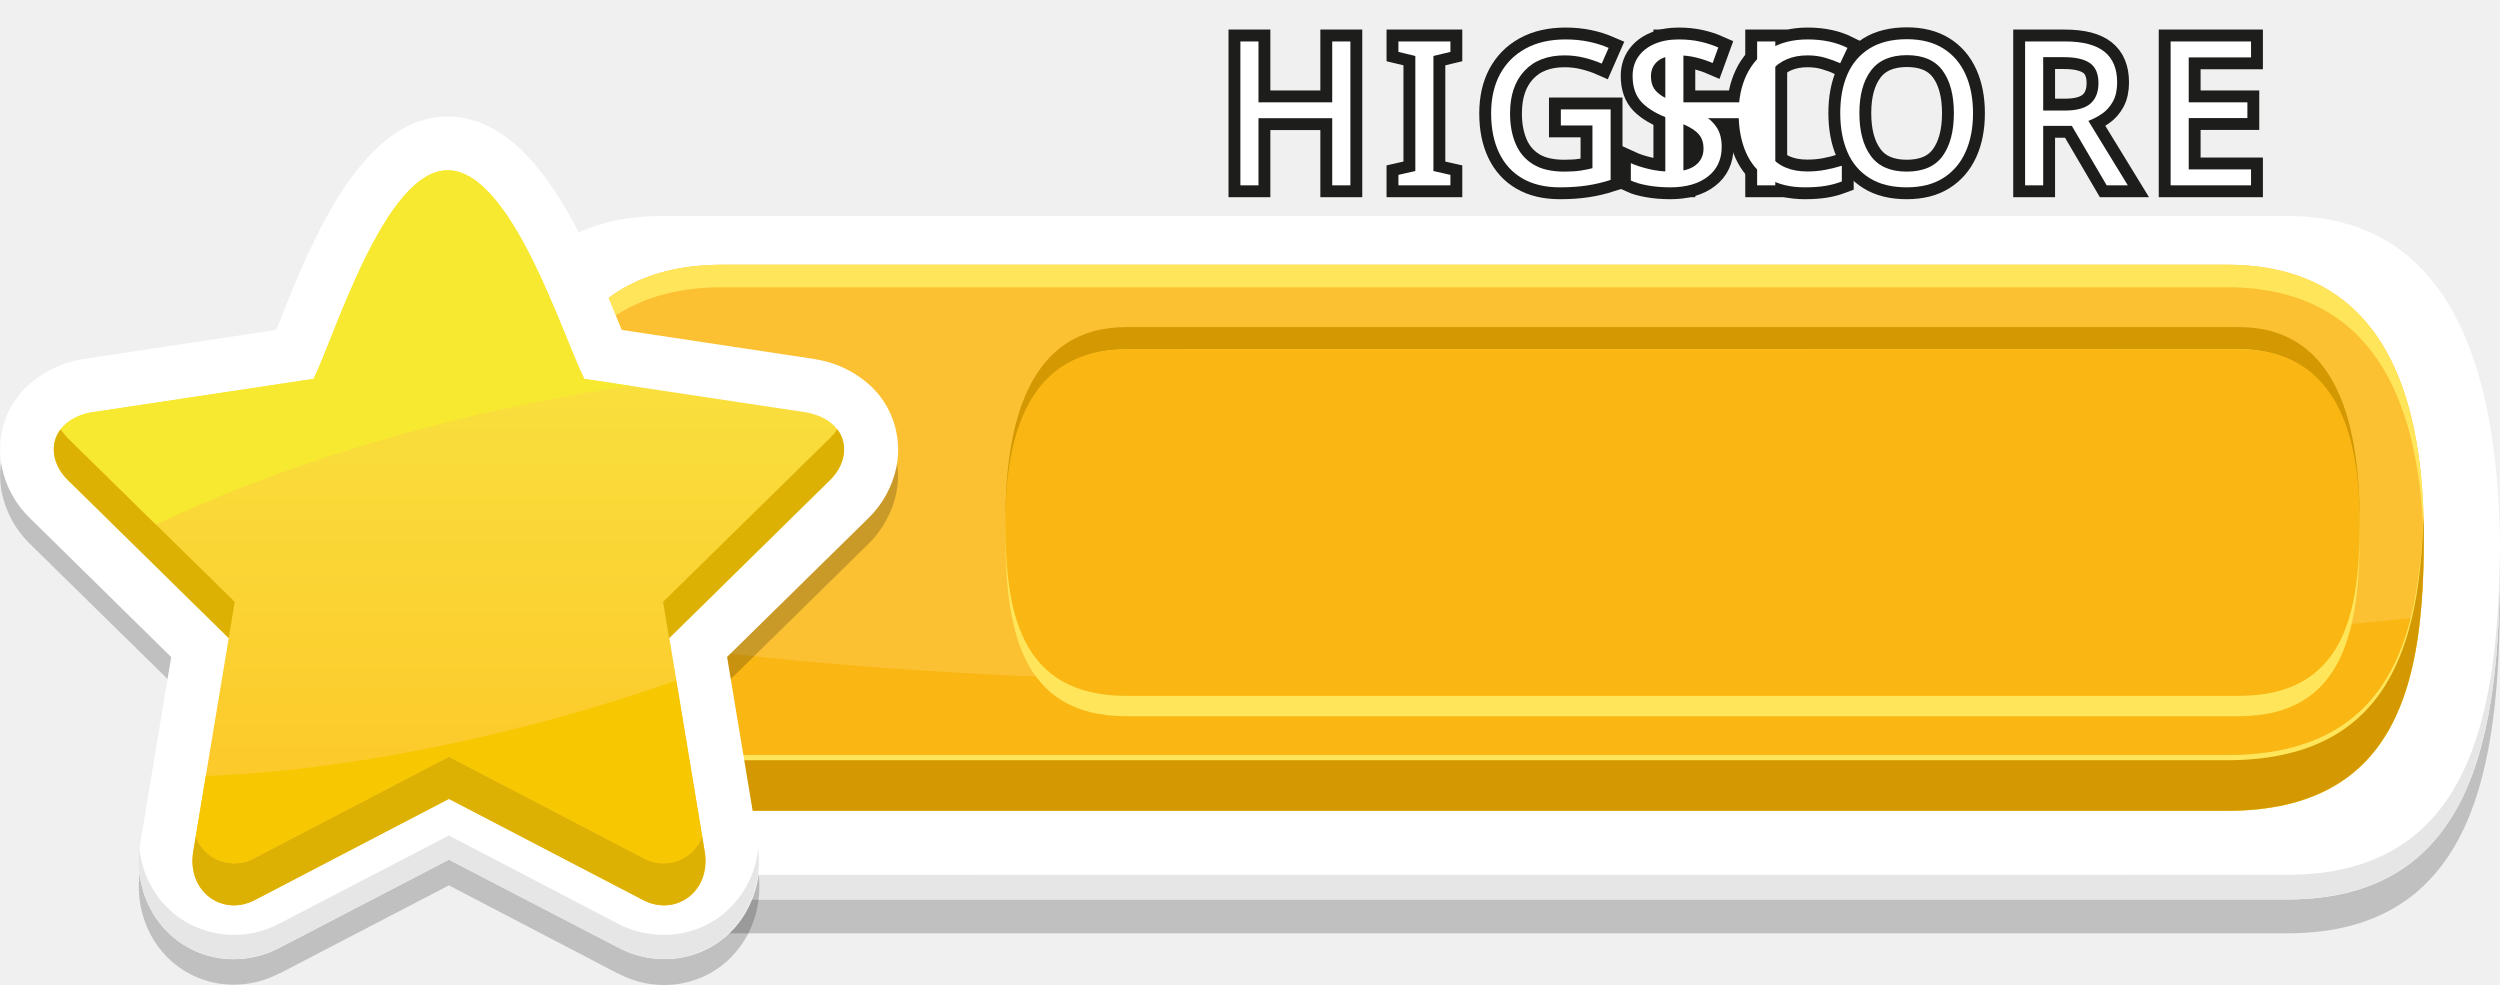
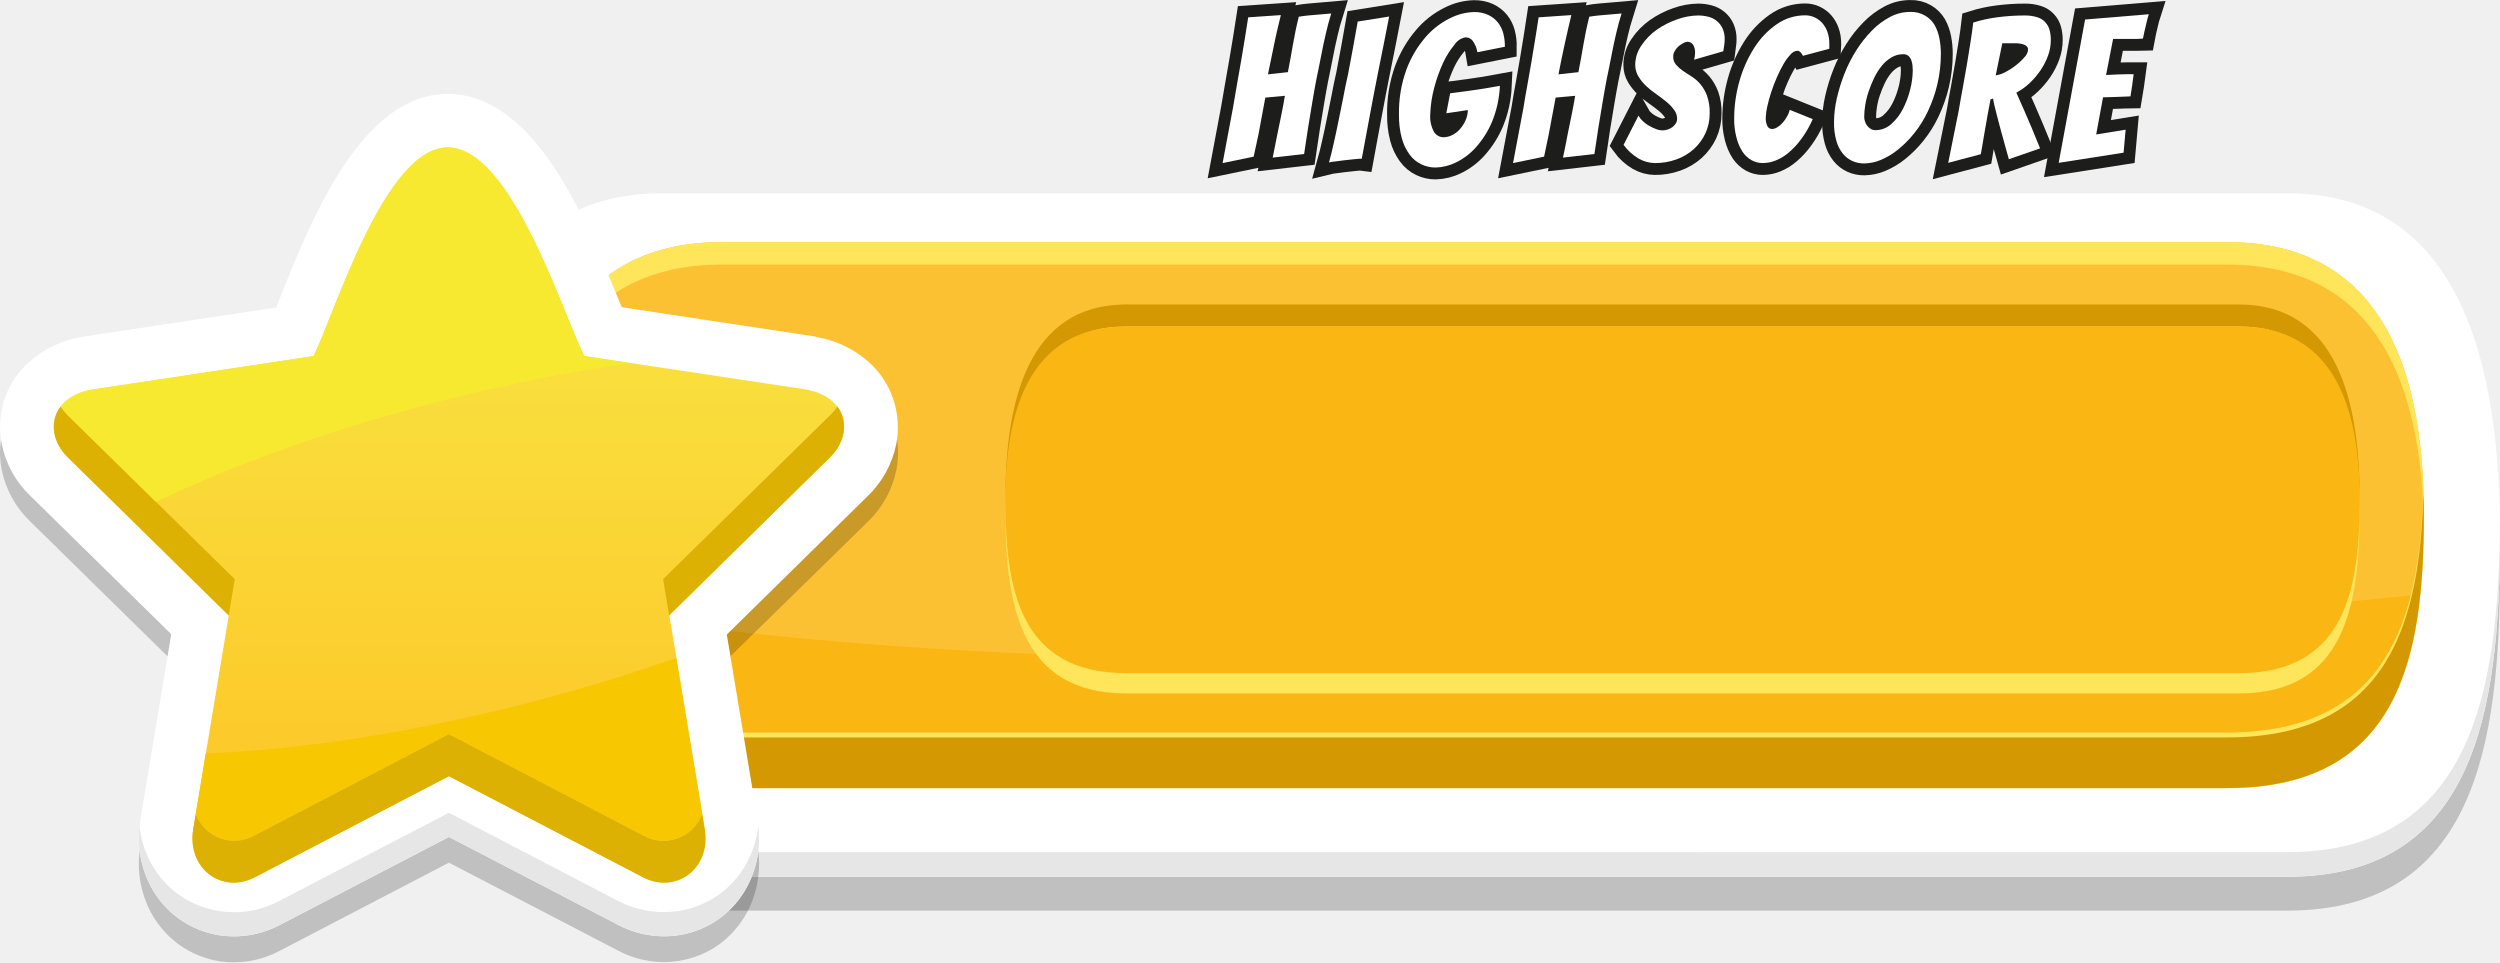
- <svg xmlns="http://www.w3.org/2000/svg" viewBox="0 0 526.62 207.45">
+ <svg xmlns="http://www.w3.org/2000/svg" viewBox="0 0 526.62 202.67">
  <defs>
-     <style>.cls-1{fill:#010101;opacity:0.2;}.cls-1,.cls-10,.cls-11,.cls-2,.cls-3,.cls-4,.cls-5,.cls-6,.cls-7,.cls-8,.cls-9{fill-rule:evenodd;}.cls-15,.cls-2{fill:#fff;}.cls-3{fill:#fcc133;}.cls-4{fill:#e7e6e6;}.cls-5{fill:#ffe55a;}.cls-6{fill:#d39802;}.cls-7{fill:#fab612;}.cls-8{fill:url(#GradientFill_1);}.cls-9{fill:#dcb103;}.cls-10{fill:#f7e930;}.cls-11{fill:#f7c702;}.cls-12,.cls-15{font-size:42.46px;font-family:Bangers-Regular, Bangers;letter-spacing:0.1em;}.cls-12{fill:none;stroke:#1d1d1b;stroke-width:5px;}.cls-13{letter-spacing:0.1em;}.cls-14{letter-spacing:0.09em;}</style>
-     <linearGradient id="GradientFill_1" x1="94.57" y1="185.6" x2="94.57" y2="37.83" gradientUnits="userSpaceOnUse">
+     <style>.cls-1{fill:#010101;opacity:0.2;}.cls-1,.cls-10,.cls-11,.cls-2,.cls-3,.cls-4,.cls-5,.cls-6,.cls-7,.cls-8,.cls-9{fill-rule:evenodd;}.cls-13,.cls-2{fill:#fff;}.cls-3{fill:#fcc133;}.cls-4{fill:#e7e6e6;}.cls-5{fill:#ffe55a;}.cls-6{fill:#d39802;}.cls-7{fill:#fab612;}.cls-8{fill:url(#GradientFill_1);}.cls-9{fill:#dcb103;}.cls-10{fill:#f7e930;}.cls-11{fill:#f7c702;}.cls-12{fill:none;stroke:#1d1d1b;stroke-width:5px;}</style>
+     <linearGradient id="GradientFill_1" x1="94.57" y1="180.82" x2="94.57" y2="33.06" gradientUnits="userSpaceOnUse">
      <stop offset="0" stop-color="#fdc425" />
      <stop offset="1" stop-color="#f7ea47" />
    </linearGradient>
  </defs>
  <g id="Layer_2" data-name="Layer 2">
    <g id="Basic_UI" data-name="Basic UI">
-       <path class="cls-1" d="M481.8,52.63c36.74,0,44.93,36.4,44.82,72.59-.12,35.8-5,71.38-44.82,71.38H139.37c-39.82,0-44.7-35.58-44.82-71.38-.12-36.19,8.07-72.59,44.82-72.59Z" />
-       <path class="cls-2" d="M481.8,45.5c36.74,0,44.93,36.4,44.82,72.61-.12,35.78-5,71.36-44.82,71.36H139.37c-39.82,0-44.7-35.58-44.82-71.36-.12-36.21,8.07-72.61,44.82-72.61Z" />
-       <path class="cls-3" d="M469.08,55.77c34,0,41.61,29.09,41.5,58-.11,28.59-4.63,57-41.5,57h-317c-36.87,0-41.37-28.44-41.5-57-.1-28.93,7.48-58,41.5-58Z" />
-       <path class="cls-4" d="M139.37,184.3c-39.09,0-44.51-34.31-44.81-69.41v0c0,1.06,0,2.13,0,3.2.12,35.78,5,71.36,44.82,71.36H481.8c39.82,0,44.7-35.58,44.82-71.36,0-1.08,0-2.16,0-3.22-.31,35.1-5.72,69.41-44.81,69.41Z" />
-       <path class="cls-5" d="M469.08,159.06h-317c-34.37,0-40.62-24.71-41.4-51.23-.06,2-.1,4-.1,6,.13,28.6,4.63,57,41.5,57h317c36.87,0,41.39-28.43,41.5-57,0-2,0-4-.1-6C509.71,134.35,503.45,159.06,469.08,159.06Z" />
-       <path class="cls-6" d="M110.58,113.55v.24c.13,28.6,4.63,57,41.5,57h317c36.87,0,41.39-28.43,41.5-57v-.24c0-1.54,0-3.1-.1-4.65-.77,26.52-7,51.24-41.4,51.24h-317c-34.37,0-40.62-24.72-41.4-51.24C110.63,110.45,110.59,112,110.58,113.55Z" />
-       <path class="cls-7" d="M507.79,130.21C341,147.07,207.77,148.54,113.87,132c4.49,15.64,14.87,27,38.21,27h317C493.32,159.06,503.58,146.76,507.79,130.21Z" />
-       <path class="cls-5" d="M152.08,60.51h317c30.84,0,39.95,23.9,41.31,49.9,0-.86.08-1.72.09-2.58-.89-24.89-8.48-48.4-34.87-51.68a54,54,0,0,0-6.53-.38h-317a54.21,54.21,0,0,0-6.52.38c-26.38,3.28-34,26.79-34.88,51.68l.09,2.58C112.13,84.41,121.26,60.51,152.08,60.51Z" />
-       <path class="cls-6" d="M471.59,68.9c20.88,0,25.54,20.72,25.48,41.31-.08,20.37-2.84,40.62-25.48,40.62H237.26c-22.64,0-25.42-20.25-25.48-40.62-.06-20.59,4.58-41.31,25.48-41.31Z" />
-       <path class="cls-5" d="M471.59,73.56c20.88,0,25.54,19.54,25.48,39-.08,19.21-2.84,38.32-25.48,38.32H237.26c-22.64,0-25.42-19.11-25.48-38.32-.06-19.41,4.58-38.95,25.48-38.95Z" />
-       <path class="cls-7" d="M471.59,73.56c20.88,0,25.54,18.46,25.48,36.82-.08,18.15-2.84,36.2-25.48,36.2H237.26c-22.64,0-25.42-18.05-25.48-36.2-.06-18.36,4.58-36.82,25.48-36.82Z" />
-       <path class="cls-1" d="M94.56,186.5,59,205l0-.05a20.57,20.57,0,0,1-12.86,2.24v0a19.9,19.9,0,0,1-8.41-3.42h0a20,20,0,0,1-6-6.9,21.76,21.76,0,0,1-2.2-13.69v-.09l6.53-39.31L6.42,114.68v0a21,21,0,0,1-6.06-11h0a18.65,18.65,0,0,1,.34-8.56v-.08A18.17,18.17,0,0,1,5.22,87.3a22.17,22.17,0,0,1,11.91-6.13l.44-.1L58.16,75,59,72.9C65.47,56.59,76.16,29.75,94.53,30c18.17.26,28.8,26.32,35.47,42.64l0,0,.95,2.3,40.65,6.13.45.1a22.08,22.08,0,0,1,11.9,6.13,18.19,18.19,0,0,1,4.53,7.87,18.63,18.63,0,0,1,.35,8.56h0a21.08,21.08,0,0,1-6.06,11v0l-29.63,29.1,6.53,39.31v.09a21.82,21.82,0,0,1-2.2,13.69,20.12,20.12,0,0,1-6,6.9,19.81,19.81,0,0,1-8.5,3.44A20.48,20.48,0,0,1,130.12,205l0,.05Z" />
-       <path class="cls-2" d="M94.56,181.08,59,199.58l0,0a20.57,20.57,0,0,1-12.86,2.24v0a19.9,19.9,0,0,1-8.41-3.42h0a20,20,0,0,1-6-6.9,21.76,21.76,0,0,1-2.2-13.69v-.09l6.53-39.31L6.42,109.26h0a20.81,20.81,0,0,1-6.06-11h0a18.6,18.6,0,0,1,.34-8.55v-.08a18.2,18.2,0,0,1,4.54-7.8,22.23,22.23,0,0,1,11.91-6.12l.44-.09,40.59-6.12L59,67.48c6.49-16.31,17.18-43.15,35.55-42.92,18.17.25,28.8,26.31,35.47,42.64l0,0,.95,2.3,40.65,6.14.45.09a22.13,22.13,0,0,1,11.9,6.12,18.22,18.22,0,0,1,4.53,7.88,18.59,18.59,0,0,1,.35,8.55h0a20.94,20.94,0,0,1-6.06,11h0l-29.63,29.1,6.53,39.31v.09a21.82,21.82,0,0,1-2.2,13.69,19.63,19.63,0,0,1-14.48,10.34,20.61,20.61,0,0,1-12.81-2.24l0,0Z" />
-       <path class="cls-8" d="M94.56,168.28,53.79,189.53c-6.88,3.68-14.4-1.69-13.1-10.05l7.49-45.07L14.31,101.14c-4.92-4.76-4.07-12.52,4.94-14.27l46.81-7.06c4.39-8.81,15-44.12,28.34-43.94s23.93,34.4,28.67,43.94l46.81,7.06c9,1.75,9.85,9.51,4.94,14.27L141,134.41l7.49,45.07c1.3,8.36-6.21,13.73-13.1,10.05Z" />
-       <path class="cls-9" d="M94.56,159.41,53.79,180.66a8.69,8.69,0,0,1-12.56-4.41l-.54,3.23c-1.3,8.36,6.22,13.73,13.1,10.05l40.77-21.25,40.78,21.25c6.89,3.68,14.4-1.69,13.1-10.05l-.54-3.23a8.7,8.7,0,0,1-12.56,4.41Z" />
-       <path class="cls-9" d="M139.68,126.78l1.27,7.63,33.87-33.27c3.23-3.13,4-7.56,1.55-10.72a11,11,0,0,1-1.54,1.86Z" />
-       <path class="cls-9" d="M49.45,126.78,14.3,92.28a12.06,12.06,0,0,1-1.54-1.86c-2.42,3.16-1.68,7.59,1.55,10.72l33.87,33.27Z" />
-       <path class="cls-4" d="M59,194.47a20.29,20.29,0,0,1-21.31-1.2,20.06,20.06,0,0,1-6-6.89,21.33,21.33,0,0,1-2.34-7.58,21.68,21.68,0,0,0,2.34,12.65,19.7,19.7,0,0,0,6,6.9,20.19,20.19,0,0,0,8.41,3.44A20.83,20.83,0,0,0,59,199.58l35.53-18.5,35.56,18.47a20.61,20.61,0,0,0,12.81,2.24,19.63,19.63,0,0,0,14.48-10.34,21.65,21.65,0,0,0,2.34-12.65,20.89,20.89,0,0,1-2.34,7.57,20.12,20.12,0,0,1-6,6.9,19.79,19.79,0,0,1-8.5,3.43,20.86,20.86,0,0,1-12.83-2.19L94.56,176Z" />
-       <path class="cls-10" d="M123.07,79.81c-4.74-9.54-15.33-43.75-28.67-43.94S70.45,71,66.06,79.81L19.25,86.87a10.41,10.41,0,0,0-6.49,3.55l1.54,1.86,18.55,18.21c16.78-8,37.68-15.55,60.77-21.42a368.38,368.38,0,0,1,39.21-7.78Z" />
-       <path class="cls-11" d="M142.44,143.35c-10.16,3.59-21.09,6.9-32.56,9.83-24.29,6.17-47.34,9.58-66.53,10.29l-2.12,12.78a8.69,8.69,0,0,0,12.56,4.41l40.77-21.25,40.78,21.25a8.7,8.7,0,0,0,12.56-4.41Z" />
-       <text class="cls-12" transform="translate(257.16 39.04)">HIGH<tspan class="cls-13" x="84.2" y="0">S</tspan>
-         <tspan class="cls-14" x="106.49" y="0">C</tspan>
-         <tspan x="127.89" y="0">ORE</tspan>
-       </text>
-       <text class="cls-15" transform="translate(257.16 39.04)">HIGH<tspan class="cls-13" x="84.2" y="0">S</tspan>
-         <tspan class="cls-14" x="106.49" y="0">C</tspan>
-         <tspan x="127.89" y="0">ORE</tspan>
-       </text>
+       <path class="cls-1" d="M481.8,47.85c36.74,0,44.93,36.41,44.82,72.6-.12,35.79-5,71.37-44.82,71.37H139.37c-39.82,0-44.7-35.58-44.82-71.37-.12-36.19,8.07-72.6,44.82-72.6Z" />
+       <path class="cls-2" d="M481.8,40.72c36.74,0,44.93,36.41,44.82,72.61-.12,35.78-5,71.36-44.82,71.36H139.37c-39.82,0-44.7-35.58-44.82-71.36-.12-36.2,8.07-72.61,44.82-72.61Z" />
+       <path class="cls-3" d="M469.08,51c34,0,41.61,29.1,41.5,58-.11,28.58-4.63,57-41.5,57h-317c-36.87,0-41.37-28.44-41.5-57-.1-28.93,7.48-58,41.5-58Z" />
+       <path class="cls-4" d="M139.37,179.52c-39.09,0-44.51-34.3-44.81-69.41v0c0,1.06,0,2.14,0,3.2.12,35.78,5,71.36,44.82,71.36H481.8c39.82,0,44.7-35.58,44.82-71.36,0-1.07,0-2.16,0-3.22-.31,35.11-5.72,69.41-44.81,69.41Z" />
+       <path class="cls-5" d="M469.08,154.29h-317c-34.37,0-40.62-24.72-41.4-51.24-.06,2-.1,4-.1,6,.13,28.59,4.63,57,41.5,57h317c36.87,0,41.39-28.43,41.5-57,0-2,0-4-.1-6C509.71,129.57,503.45,154.29,469.08,154.29Z" />
+       <path class="cls-6" d="M110.58,108.78V109c.13,28.59,4.63,57,41.5,57h317c36.87,0,41.39-28.43,41.5-57v-.24c0-1.55,0-3.11-.1-4.66-.77,26.53-7,51.24-41.4,51.24h-317c-34.37,0-40.62-24.71-41.4-51.24C110.63,105.67,110.59,107.22,110.58,108.78Z" />
+       <path class="cls-7" d="M507.79,125.44c-166.82,16.85-300,18.32-393.92,1.82,4.49,15.63,14.87,27,38.21,27h317C493.32,154.29,503.58,142,507.79,125.44Z" />
+       <path class="cls-5" d="M152.08,55.73h317c30.84,0,39.95,23.91,41.31,49.91,0-.86.08-1.73.09-2.59-.89-24.88-8.48-48.4-34.87-51.67a54,54,0,0,0-6.53-.39h-317a54.15,54.15,0,0,0-6.52.39c-26.38,3.27-34,26.79-34.88,51.67l.09,2.59C112.13,79.64,121.26,55.73,152.08,55.73Z" />
+       <path class="cls-6" d="M471.59,64.13c20.88,0,25.54,20.71,25.48,41.3-.08,20.37-2.84,40.62-25.48,40.62H237.26c-22.64,0-25.42-20.25-25.48-40.62-.06-20.59,4.58-41.3,25.48-41.3Z" />
+       <path class="cls-5" d="M471.59,68.78c20.88,0,25.54,19.54,25.48,39-.08,19.2-2.84,38.31-25.48,38.31H237.26c-22.64,0-25.42-19.11-25.48-38.31-.06-19.42,4.58-39,25.48-39Z" />
+       <path class="cls-7" d="M471.59,68.78c20.88,0,25.54,18.47,25.48,36.82-.08,18.16-2.84,36.2-25.48,36.2H237.26c-22.64,0-25.42-18-25.48-36.2-.06-18.35,4.58-36.82,25.48-36.82Z" />
+       <path class="cls-1" d="M94.56,181.72,59,200.24l0,0a20.63,20.63,0,0,1-12.86,2.23h0A20,20,0,0,1,37.74,199h0a20.19,20.19,0,0,1-6-6.9,21.79,21.79,0,0,1-2.2-13.7v-.09L36.05,139,6.42,109.9v0A20.91,20.91,0,0,1,.36,99h0A18.6,18.6,0,0,1,.68,90.4v-.09a18.13,18.13,0,0,1,4.54-7.78A22,22,0,0,1,17.13,76.4l.44-.1,40.59-6.12L59,68.12C65.47,51.82,76.16,25,94.53,25.21c18.17.26,28.8,26.32,35.47,42.64h0l.95,2.3,40.65,6.14.45.1a21.94,21.94,0,0,1,11.9,6.13,18.08,18.08,0,0,1,4.53,7.87,18.58,18.58,0,0,1,.35,8.55h0a21,21,0,0,1-6.06,11v0L153.08,139l6.53,39.3v.09a21.83,21.83,0,0,1-2.2,13.7,20.22,20.22,0,0,1-6,6.9,19.79,19.79,0,0,1-8.5,3.43,20.54,20.54,0,0,1-12.81-2.23l0,0Z" />
+       <path class="cls-2" d="M94.56,176.3,59,194.81l0,0A20.63,20.63,0,0,1,46.15,197h0a20,20,0,0,1-8.41-3.43h0a20.06,20.06,0,0,1-6-6.89,21.79,21.79,0,0,1-2.2-13.7v-.09l6.53-39.3L6.42,104.48h0a20.78,20.78,0,0,1-6.06-11h0A18.59,18.59,0,0,1,.68,85v-.09a18.32,18.32,0,0,1,4.54-7.8A22.16,22.16,0,0,1,17.13,71l.44-.09,40.59-6.13L59,62.7c6.49-16.31,17.18-43.15,35.55-42.91,18.17.24,28.8,26.3,35.47,42.63l0,0,.95,2.3,40.65,6.15L172,71a22.06,22.06,0,0,1,11.9,6.11A18.26,18.26,0,0,1,188.44,85a18.58,18.58,0,0,1,.35,8.55h0a20.92,20.92,0,0,1-6.06,11h0l-29.63,29.11,6.53,39.3V173a21.83,21.83,0,0,1-2.2,13.7A19.65,19.65,0,0,1,142.93,197a20.67,20.67,0,0,1-12.81-2.23l0,0Z" />
+       <path class="cls-8" d="M94.56,163.5,53.79,184.75c-6.88,3.68-14.4-1.68-13.1-10l7.49-45.08L14.31,96.37c-4.92-4.77-4.07-12.52,4.94-14.28L66.06,75c4.39-8.81,15-44.11,28.34-43.94S118.33,65.5,123.07,75l46.81,7.06c9,1.76,9.85,9.51,4.94,14.28L141,129.63l7.49,45.08c1.3,8.36-6.21,13.72-13.1,10Z" />
+       <path class="cls-9" d="M94.56,154.63,53.79,175.88a8.68,8.68,0,0,1-12.56-4.41l-.54,3.24c-1.3,8.36,6.22,13.72,13.1,10L94.56,163.5l40.78,21.25c6.89,3.68,14.4-1.68,13.1-10l-.54-3.24a8.68,8.68,0,0,1-12.56,4.41Z" />
+       <path class="cls-9" d="M139.68,122l1.27,7.62,33.87-33.26c3.23-3.13,4-7.57,1.55-10.73a10.28,10.28,0,0,1-1.54,1.86Z" />
+       <path class="cls-9" d="M49.45,122,14.3,87.5a11.19,11.19,0,0,1-1.54-1.86c-2.42,3.16-1.68,7.6,1.55,10.73l33.87,33.26Z" />
+       <path class="cls-4" d="M59,189.69a20.24,20.24,0,0,1-21.31-1.2,20.06,20.06,0,0,1-6-6.89A21.26,21.26,0,0,1,29.38,174a21.72,21.72,0,0,0,2.34,12.66,19.75,19.75,0,0,0,6,6.89A20.19,20.19,0,0,0,46.15,197,20.89,20.89,0,0,0,59,194.81L94.56,176.3l35.56,18.48A20.67,20.67,0,0,0,142.93,197a19.65,19.65,0,0,0,14.48-10.33A21.7,21.7,0,0,0,159.75,174a20.89,20.89,0,0,1-2.34,7.57,20,20,0,0,1-6,6.9,19.79,19.79,0,0,1-8.5,3.43,20.93,20.93,0,0,1-12.83-2.18L94.56,171.21Z" />
+       <path class="cls-10" d="M123.07,75c-4.74-9.53-15.33-43.75-28.67-43.94S70.45,66.22,66.06,75L19.25,82.09a10.51,10.51,0,0,0-6.49,3.55L14.3,87.5l18.55,18.22c16.78-8,37.68-15.55,60.77-21.42a366,366,0,0,1,39.21-7.79Z" />
+       <path class="cls-11" d="M142.44,138.57c-10.16,3.6-21.09,6.9-32.56,9.83-24.29,6.17-47.34,9.58-66.53,10.29l-2.12,12.78a8.68,8.68,0,0,0,12.56,4.41l40.77-21.25,40.78,21.25a8.68,8.68,0,0,0,12.56-4.41Z" />
+       <path class="cls-12" d="M257.54,34.35c.73-3.91,1.46-7.75,2.16-11.51.26-1.59.54-3.24.85-4.95s.61-3.4.89-5.07.56-3.29.81-4.86.48-3,.68-4.31l6.88-.47c-.48,2-1,4.05-1.42,6.2s-.9,4.24-1.3,6.28l4.2-.46c.4-2,.75-4,1.07-5.84s.72-3.83,1.23-5.84c.65-.11,1.37-.21,2.16-.28L278,3.05l2.42-.21c-.4,1.27-.77,2.67-1.12,4.18s-.7,3.09-1,4.72-.67,3.27-1,4.94-.6,3.26-.85,4.76q-.93,5.39-1.74,11l-6.62.76c.36-1.7.69-3.35,1-5l.87-4.24c.3-1.47.53-2.73.7-3.78l-4.12.38c-.19,1.08-.43,2.32-.7,3.74s-.51,2.76-.74,4L264.08,33Z" />
+       <path class="cls-12" d="M285.39,33.52c-.74.07-1.5.15-2.29.25l-2.15.28a7.27,7.27,0,0,0-1,.17c.34-1.22.68-2.57,1-4.06s.69-3,1-4.67.7-3.27,1-4.94.65-3.29,1-4.84Q285,10.27,286,4.54l6.62-1.06q-1.09,5.68-2.21,11.16c-.31,1.56-.63,3.17-.95,4.84s-.64,3.33-.94,5-.59,3.24-.89,4.78-.56,2.94-.78,4.18C286.62,33.41,286.13,33.45,285.39,33.52Z" />
+       <path class="cls-12" d="M314.31,25.62A19.41,19.41,0,0,1,310.93,31a13.64,13.64,0,0,1-4.25,3.23,10.28,10.28,0,0,1-4.3,1.06,6.93,6.93,0,0,1-3-.68,6.6,6.6,0,0,1-2.46-2.06,10.4,10.4,0,0,1-1.64-3.46,18.11,18.11,0,0,1-.59-4.88,26.5,26.5,0,0,1,1.57-9.56,22.32,22.32,0,0,1,4-6.79,16.26,16.26,0,0,1,5.14-4,11.83,11.83,0,0,1,5.12-1.32,6.93,6.93,0,0,1,2.95.59,5.87,5.87,0,0,1,2.06,1.6A6.3,6.3,0,0,1,316.66,7,10.81,10.81,0,0,1,317,9.85L311.21,11a5.69,5.69,0,0,0-1-2.42,1.91,1.91,0,0,0-1.45-.72,3.41,3.41,0,0,0-2.33,1.5A17.7,17.7,0,0,0,304,13.2a32.29,32.29,0,0,0-1.87,5.22,24.69,24.69,0,0,0-.85,5.61,6.74,6.74,0,0,0,.79,3.76,2.36,2.36,0,0,0,2,1.12,4.23,4.23,0,0,0,1.76-.42,5.29,5.29,0,0,0,1.63-1.21,7.28,7.28,0,0,0,1.21-1.83,5.53,5.53,0,0,0,.53-2.27l-4.54.68.81-4.21,3.9-.51q1.62-.21,3.42-.51c1.2-.19,2.26-.38,3.16-.55A22.56,22.56,0,0,1,314.31,25.62Z" />
+       <path class="cls-12" d="M318.72,34.35q1.11-5.87,2.17-11.51c.25-1.59.53-3.24.85-4.95s.6-3.4.89-5.07.55-3.29.8-4.86.49-3,.68-4.31L331,3.18q-.72,3-1.42,6.2t-1.29,6.28l4.2-.46c.39-2,.75-4,1.06-5.84s.72-3.83,1.23-5.84c.65-.11,1.37-.21,2.17-.28l2.21-.19,2.42-.21c-.4,1.27-.78,2.67-1.13,4.18s-.7,3.09-1,4.72-.67,3.27-1,4.94-.59,3.26-.85,4.76q-.93,5.39-1.74,11l-6.62.76c.37-1.7.69-3.35,1-5l.87-4.24c.29-1.47.53-2.73.7-3.78l-4.12.38c-.2,1.08-.43,2.32-.7,3.74s-.52,2.76-.75,4L325.26,33Z" />
+       <path class="cls-12" d="M359.25,28.08a10.61,10.61,0,0,1-2.46,3.34,11.05,11.05,0,0,1-3.66,2.16,13.08,13.08,0,0,1-4.52.77,7.09,7.09,0,0,1-3.39-.92A10.63,10.63,0,0,1,342,30.52l3.14-6.15a4.54,4.54,0,0,0,.89,1.12,6.68,6.68,0,0,0,1.34,1,9.9,9.9,0,0,0,1.48.7,3.78,3.78,0,0,0,1.34.28,3.65,3.65,0,0,0,2.08-.68A2.76,2.76,0,0,0,353,26a1.88,1.88,0,0,0,.28-1,3.06,3.06,0,0,0-.66-1.89A9.39,9.39,0,0,0,351,21.42c-.65-.53-1.36-1.06-2.12-1.6a19,19,0,0,1-2.11-1.69,9.78,9.78,0,0,1-1.63-2,4.65,4.65,0,0,1-.68-2.46,7.11,7.11,0,0,1,1.32-4.12A12.7,12.7,0,0,1,349,6.26a17.32,17.32,0,0,1,4.31-2.19,13.41,13.41,0,0,1,4.41-.81,8.43,8.43,0,0,1,2.17.28A4.42,4.42,0,0,1,362.86,6a5.37,5.37,0,0,1,.44,2.34,6.91,6.91,0,0,1-.1,1.19c-.07.39-.14.82-.19,1.27l-6.16,1.78c.06-.22.11-.45.15-.68a3.82,3.82,0,0,0,.06-.68,3.05,3.05,0,0,0-.44-1.84,1.43,1.43,0,0,0-1.17-.58,1.9,1.9,0,0,0-.83.26,6,6,0,0,0-1,.66,3.75,3.75,0,0,0-.82,1,2.22,2.22,0,0,0-.34,1.19,2.55,2.55,0,0,0,.57,1.7,7.37,7.37,0,0,0,1.42,1.27c.57.4,1.18.8,1.85,1.21a8.08,8.08,0,0,1,1.85,1.6,8.3,8.3,0,0,1,1.42,2.44,10.29,10.29,0,0,1,.57,3.71A9.93,9.93,0,0,1,359.25,28.08Z" />
+       <path class="cls-12" d="M379.5,29.19a16.08,16.08,0,0,1-2.63,2.88,9.87,9.87,0,0,1-2.78,1.72,7.35,7.35,0,0,1-2.72.56,4.86,4.86,0,0,1-2.4-.6A5.58,5.58,0,0,1,367.08,32,10,10,0,0,1,365.79,29,15,15,0,0,1,365.3,25a29,29,0,0,1,1.1-7.88,26.18,26.18,0,0,1,3.1-7,17.32,17.32,0,0,1,4.74-5,10.4,10.4,0,0,1,6.05-1.89,4.54,4.54,0,0,1,1.95.43,4.86,4.86,0,0,1,1.62,1.19,5.73,5.73,0,0,1,1.08,1.86,7.15,7.15,0,0,1,.4,2.47V9.7a3.82,3.82,0,0,1,0,.57l-5.56,1.49c-.34-.71-.74-1.07-1.19-1.07a2.05,2.05,0,0,0-1.42.79,10.35,10.35,0,0,0-1.47,2,28.07,28.07,0,0,0-1.4,2.8c-.45,1-.85,2.07-1.19,3.12s-.62,2-.83,3a11.11,11.11,0,0,0-.32,2.31,3.68,3.68,0,0,0,.36,1.91,1.1,1.1,0,0,0,1,.55,2.12,2.12,0,0,0,1.06-.36,4.82,4.82,0,0,0,1.11-.93,8.43,8.43,0,0,0,.93-1.3,5.16,5.16,0,0,0,.59-1.44l4.84,1.95A20.72,20.72,0,0,1,379.5,29.19Z" />
+       <path class="cls-12" d="M408.08,17.85a29.12,29.12,0,0,1-2,5.65,22.93,22.93,0,0,1-2.86,4.58,22.27,22.27,0,0,1-3.42,3.44,14.8,14.8,0,0,1-3.61,2.17,9.35,9.35,0,0,1-3.48.74,6.06,6.06,0,0,1-2.55-.53,5.55,5.55,0,0,1-2-1.57,7.48,7.48,0,0,1-1.34-2.68,13.66,13.66,0,0,1-.49-3.92,23.06,23.06,0,0,1,.59-5,36.21,36.21,0,0,1,1.62-5.23,28.79,28.79,0,0,1,2.5-4.92,24.47,24.47,0,0,1,3.27-4.14,15.43,15.43,0,0,1,3.82-2.87,9.07,9.07,0,0,1,4.25-1.06,5.79,5.79,0,0,1,3.16.79,5.6,5.6,0,0,1,2,2,9.3,9.3,0,0,1,1,2.83,16.62,16.62,0,0,1,.3,3.14A28.17,28.17,0,0,1,408.08,17.85ZM392.86,25.6a2.7,2.7,0,0,0,1.21,1.55,1.78,1.78,0,0,0,.95.27,5,5,0,0,0,3.4-1.31,10.93,10.93,0,0,0,2.46-3.23,18.92,18.92,0,0,0,1.51-4.08,16.88,16.88,0,0,0,.53-3.94q0-.51-.06-1.11a4.78,4.78,0,0,0-.26-1.1,2.17,2.17,0,0,0-.59-.87,1.58,1.58,0,0,0-1.09-.36,4.75,4.75,0,0,0-2.5.68,7.59,7.59,0,0,0-2.06,1.8,12.5,12.5,0,0,0-1.59,2.55,23,23,0,0,0-1.17,2.89,16.53,16.53,0,0,0-.7,2.86,16.72,16.72,0,0,0-.21,2.42A2.93,2.93,0,0,0,392.86,25.6Z" />
+       <path class="cls-12" d="M410.39,34.3q1.16-5.64,2.21-11c.25-1.53.54-3.12.85-4.77s.6-3.3.87-4.93.52-3.2.76-4.71.44-2.9.58-4.14a29.85,29.85,0,0,1,5.22-1.13,43.6,43.6,0,0,1,5.56-.36,8.45,8.45,0,0,1,2.74.38,3.83,3.83,0,0,1,2.57,2.72A7.91,7.91,0,0,1,432,8.4a9.64,9.64,0,0,1-.59,3.34,14.12,14.12,0,0,1-1.59,3.09,16.3,16.3,0,0,1-2.29,2.68,12.43,12.43,0,0,1-2.79,2c.51,1.14,1.06,2.38,1.64,3.72S427.5,25.83,428,27c.57,1.42,1.15,2.83,1.74,4.25l-6.58,2.29q-.84-2.92-1.53-5.52l-.59-2.19c-.2-.75-.38-1.45-.55-2.12s-.31-1.25-.43-1.76-.18-.91-.21-1.19l-.55.17c-.17.91-.38,2-.62,3.31s-.46,2.56-.66,3.78c-.25,1.44-.5,2.93-.76,4.46Zm10-18.42a6.07,6.07,0,0,0,2-.68,13.18,13.18,0,0,0,2.23-1.43,12.14,12.14,0,0,0,1.83-1.72,2.55,2.55,0,0,0,.76-1.57,1,1,0,0,0-.29-.74,2.09,2.09,0,0,0-.83-.43,6.65,6.65,0,0,0-1.17-.19c-.42,0-.86,0-1.32,0l-.95,0c-.33,0-.62,0-.87,0Z" />
+       <path class="cls-12" d="M433.66,34.3l5.56-30.19L452.64,3c-.2.62-.37,1.26-.51,1.91s-.28,1.1-.4,1.68-.24,1.09-.32,1.54c-.29,0-.69.05-1.21.07l-1.68,0c-.59,0-1.2,0-1.8,0h-1.6l-1.48,7.6c.87-.05,1.7-.1,2.46-.12s1.26-.05,1.91-.05,1.13,0,1.44,0c-.11.79-.21,1.57-.31,2.34s-.22,1.54-.36,2.33q-.43,0-1.38.06l-1.94.07L443,20.5l-1.44,7.82,6.2-1-.43,4.84Z" />
+       <path class="cls-13" d="M257.54,34.35c.73-3.91,1.46-7.75,2.16-11.51.26-1.59.54-3.24.85-4.95s.61-3.4.89-5.07.56-3.29.81-4.86.48-3,.68-4.31l6.88-.47c-.48,2-1,4.05-1.42,6.2s-.9,4.24-1.3,6.28l4.2-.46c.4-2,.75-4,1.07-5.84s.72-3.83,1.23-5.84c.65-.11,1.37-.21,2.16-.28L278,3.05l2.42-.21c-.4,1.27-.77,2.67-1.12,4.18s-.7,3.09-1,4.72-.67,3.27-1,4.94-.6,3.26-.85,4.76q-.93,5.39-1.74,11l-6.62.76c.36-1.7.69-3.35,1-5l.87-4.24c.3-1.47.53-2.73.7-3.78l-4.12.38c-.19,1.08-.43,2.32-.7,3.74s-.51,2.76-.74,4L264.08,33Z" />
+       <path class="cls-13" d="M285.39,33.52c-.74.07-1.5.15-2.29.25l-2.15.28a7.27,7.27,0,0,0-1,.17c.34-1.22.68-2.57,1-4.06s.69-3,1-4.67.7-3.27,1-4.94.65-3.29,1-4.84Q285,10.27,286,4.54l6.62-1.06q-1.09,5.68-2.21,11.16c-.31,1.56-.63,3.17-.95,4.84s-.64,3.33-.94,5-.59,3.24-.89,4.78-.56,2.94-.78,4.18C286.62,33.41,286.13,33.45,285.39,33.52Z" />
+       <path class="cls-13" d="M314.31,25.62A19.41,19.41,0,0,1,310.93,31a13.64,13.64,0,0,1-4.25,3.23,10.28,10.28,0,0,1-4.3,1.06,6.93,6.93,0,0,1-3-.68,6.6,6.6,0,0,1-2.46-2.06,10.4,10.4,0,0,1-1.64-3.46,18.11,18.11,0,0,1-.59-4.88,26.5,26.5,0,0,1,1.57-9.56,22.32,22.32,0,0,1,4-6.79,16.26,16.26,0,0,1,5.14-4,11.83,11.83,0,0,1,5.12-1.32,6.93,6.93,0,0,1,2.95.59,5.87,5.87,0,0,1,2.06,1.6A6.3,6.3,0,0,1,316.66,7,10.81,10.81,0,0,1,317,9.85L311.21,11a5.69,5.69,0,0,0-1-2.42,1.91,1.91,0,0,0-1.45-.72,3.41,3.41,0,0,0-2.33,1.5A17.7,17.7,0,0,0,304,13.2a32.29,32.29,0,0,0-1.87,5.22,24.69,24.69,0,0,0-.85,5.61,6.74,6.74,0,0,0,.79,3.76,2.36,2.36,0,0,0,2,1.12,4.23,4.23,0,0,0,1.76-.42,5.29,5.29,0,0,0,1.63-1.21,7.28,7.28,0,0,0,1.21-1.83,5.53,5.53,0,0,0,.53-2.27l-4.54.68.81-4.21,3.9-.51q1.62-.21,3.42-.51c1.2-.19,2.26-.38,3.16-.55A22.56,22.56,0,0,1,314.31,25.62Z" />
+       <path class="cls-13" d="M318.72,34.35q1.11-5.87,2.17-11.51c.25-1.59.53-3.24.85-4.95s.6-3.4.89-5.07.55-3.29.8-4.86.49-3,.68-4.31L331,3.18q-.72,3-1.42,6.2t-1.29,6.28l4.2-.46c.39-2,.75-4,1.06-5.84s.72-3.83,1.23-5.84c.65-.11,1.37-.21,2.17-.28l2.21-.19,2.42-.21c-.4,1.27-.78,2.67-1.13,4.18s-.7,3.09-1,4.72-.67,3.27-1,4.94-.59,3.26-.85,4.76q-.93,5.39-1.74,11l-6.62.76c.37-1.7.69-3.35,1-5l.87-4.24c.29-1.47.53-2.73.7-3.78l-4.12.38c-.2,1.08-.43,2.32-.7,3.74s-.52,2.76-.75,4L325.26,33Z" />
+       <path class="cls-13" d="M359.25,28.08a10.61,10.61,0,0,1-2.46,3.34,11.05,11.05,0,0,1-3.66,2.16,13.08,13.08,0,0,1-4.52.77,7.09,7.09,0,0,1-3.39-.92A10.63,10.63,0,0,1,342,30.52l3.14-6.15a4.54,4.54,0,0,0,.89,1.12,6.68,6.68,0,0,0,1.34,1,9.9,9.9,0,0,0,1.48.7,3.78,3.78,0,0,0,1.34.28,3.65,3.65,0,0,0,2.08-.68A2.76,2.76,0,0,0,353,26a1.88,1.88,0,0,0,.28-1,3.06,3.06,0,0,0-.66-1.89A9.39,9.39,0,0,0,351,21.42c-.65-.53-1.36-1.06-2.12-1.6a19,19,0,0,1-2.11-1.69,9.78,9.78,0,0,1-1.63-2,4.65,4.65,0,0,1-.68-2.46,7.11,7.11,0,0,1,1.32-4.12A12.7,12.7,0,0,1,349,6.26a17.32,17.32,0,0,1,4.31-2.19,13.41,13.41,0,0,1,4.41-.81,8.43,8.43,0,0,1,2.17.28A4.42,4.42,0,0,1,362.86,6a5.37,5.37,0,0,1,.44,2.34,6.91,6.91,0,0,1-.1,1.19c-.07.39-.14.82-.19,1.27l-6.16,1.78c.06-.22.11-.45.15-.68a3.82,3.82,0,0,0,.06-.68,3.05,3.05,0,0,0-.44-1.84,1.43,1.43,0,0,0-1.17-.58,1.9,1.9,0,0,0-.83.26,6,6,0,0,0-1,.66,3.75,3.75,0,0,0-.82,1,2.22,2.22,0,0,0-.34,1.19,2.55,2.55,0,0,0,.57,1.7,7.37,7.37,0,0,0,1.42,1.27c.57.4,1.18.8,1.85,1.21a8.08,8.08,0,0,1,1.85,1.6,8.3,8.3,0,0,1,1.42,2.44,10.29,10.29,0,0,1,.57,3.71A9.93,9.93,0,0,1,359.25,28.08Z" />
+       <path class="cls-13" d="M379.5,29.19a16.08,16.08,0,0,1-2.63,2.88,9.87,9.87,0,0,1-2.78,1.72,7.35,7.35,0,0,1-2.72.56,4.86,4.86,0,0,1-2.4-.6A5.58,5.58,0,0,1,367.08,32,10,10,0,0,1,365.79,29,15,15,0,0,1,365.3,25a29,29,0,0,1,1.1-7.88,26.18,26.18,0,0,1,3.1-7,17.32,17.32,0,0,1,4.74-5,10.4,10.4,0,0,1,6.05-1.89,4.54,4.54,0,0,1,1.95.43,4.86,4.86,0,0,1,1.62,1.19,5.73,5.73,0,0,1,1.08,1.86,7.15,7.15,0,0,1,.4,2.47V9.7a3.82,3.82,0,0,1,0,.57l-5.56,1.49c-.34-.71-.74-1.07-1.19-1.07a2.05,2.05,0,0,0-1.42.79,10.35,10.35,0,0,0-1.47,2,28.07,28.07,0,0,0-1.4,2.8c-.45,1-.85,2.07-1.19,3.12s-.62,2-.83,3a11.11,11.11,0,0,0-.32,2.31,3.68,3.68,0,0,0,.36,1.91,1.1,1.1,0,0,0,1,.55,2.12,2.12,0,0,0,1.06-.36,4.82,4.82,0,0,0,1.11-.93,8.43,8.43,0,0,0,.93-1.3,5.16,5.16,0,0,0,.59-1.44l4.84,1.95A20.72,20.72,0,0,1,379.5,29.19Z" />
+       <path class="cls-13" d="M408.08,17.85a29.12,29.12,0,0,1-2,5.65,22.93,22.93,0,0,1-2.86,4.58,22.27,22.27,0,0,1-3.42,3.44,14.8,14.8,0,0,1-3.61,2.17,9.35,9.35,0,0,1-3.48.74,6.06,6.06,0,0,1-2.55-.53,5.55,5.55,0,0,1-2-1.57,7.48,7.48,0,0,1-1.34-2.68,13.66,13.66,0,0,1-.49-3.92,23.06,23.06,0,0,1,.59-5,36.21,36.21,0,0,1,1.62-5.23,28.79,28.79,0,0,1,2.5-4.92,24.47,24.47,0,0,1,3.27-4.14,15.43,15.43,0,0,1,3.82-2.87,9.07,9.07,0,0,1,4.25-1.06,5.79,5.79,0,0,1,3.16.79,5.6,5.6,0,0,1,2,2,9.3,9.3,0,0,1,1,2.83,16.62,16.62,0,0,1,.3,3.14A28.17,28.17,0,0,1,408.08,17.85ZM392.86,25.6a2.7,2.7,0,0,0,1.21,1.55,1.78,1.78,0,0,0,.95.27,5,5,0,0,0,3.4-1.31,10.93,10.93,0,0,0,2.46-3.23,18.92,18.92,0,0,0,1.51-4.08,16.88,16.88,0,0,0,.53-3.94q0-.51-.06-1.11a4.78,4.78,0,0,0-.26-1.1,2.17,2.17,0,0,0-.59-.87,1.58,1.58,0,0,0-1.09-.36,4.75,4.75,0,0,0-2.5.68,7.59,7.59,0,0,0-2.06,1.8,12.5,12.5,0,0,0-1.59,2.55,23,23,0,0,0-1.17,2.89,16.53,16.53,0,0,0-.7,2.86,16.72,16.72,0,0,0-.21,2.42A2.93,2.93,0,0,0,392.86,25.6Z" />
+       <path class="cls-13" d="M410.39,34.3q1.16-5.64,2.21-11c.25-1.53.54-3.12.85-4.77s.6-3.3.87-4.93.52-3.2.76-4.71.44-2.9.58-4.14a29.85,29.85,0,0,1,5.22-1.13,43.6,43.6,0,0,1,5.56-.36,8.45,8.45,0,0,1,2.74.38,3.83,3.83,0,0,1,2.57,2.72A7.91,7.91,0,0,1,432,8.4a9.64,9.64,0,0,1-.59,3.34,14.12,14.12,0,0,1-1.59,3.09,16.3,16.3,0,0,1-2.29,2.68,12.43,12.43,0,0,1-2.79,2c.51,1.14,1.06,2.38,1.64,3.72S427.5,25.83,428,27c.57,1.42,1.15,2.83,1.74,4.25l-6.58,2.29q-.84-2.92-1.53-5.52l-.59-2.19c-.2-.75-.38-1.45-.55-2.12s-.31-1.25-.43-1.76-.18-.91-.21-1.19l-.55.17c-.17.91-.38,2-.62,3.31s-.46,2.56-.66,3.78c-.25,1.44-.5,2.93-.76,4.46Zm10-18.42a6.07,6.07,0,0,0,2-.68,13.18,13.18,0,0,0,2.23-1.43,12.14,12.14,0,0,0,1.83-1.72,2.55,2.55,0,0,0,.76-1.57,1,1,0,0,0-.29-.74,2.09,2.09,0,0,0-.83-.43,6.65,6.65,0,0,0-1.17-.19c-.42,0-.86,0-1.32,0l-.95,0c-.33,0-.62,0-.87,0Z" />
+       <path class="cls-13" d="M433.66,34.3l5.56-30.19L452.64,3c-.2.62-.37,1.26-.51,1.91s-.28,1.1-.4,1.68-.24,1.09-.32,1.54c-.29,0-.69.05-1.21.07l-1.68,0c-.59,0-1.2,0-1.8,0h-1.6l-1.48,7.6c.87-.05,1.7-.1,2.46-.12s1.26-.05,1.91-.05,1.13,0,1.44,0c-.11.79-.21,1.57-.31,2.34s-.22,1.54-.36,2.33q-.43,0-1.38.06l-1.94.07L443,20.5l-1.44,7.82,6.2-1-.43,4.84Z" />
    </g>
  </g>
</svg>
